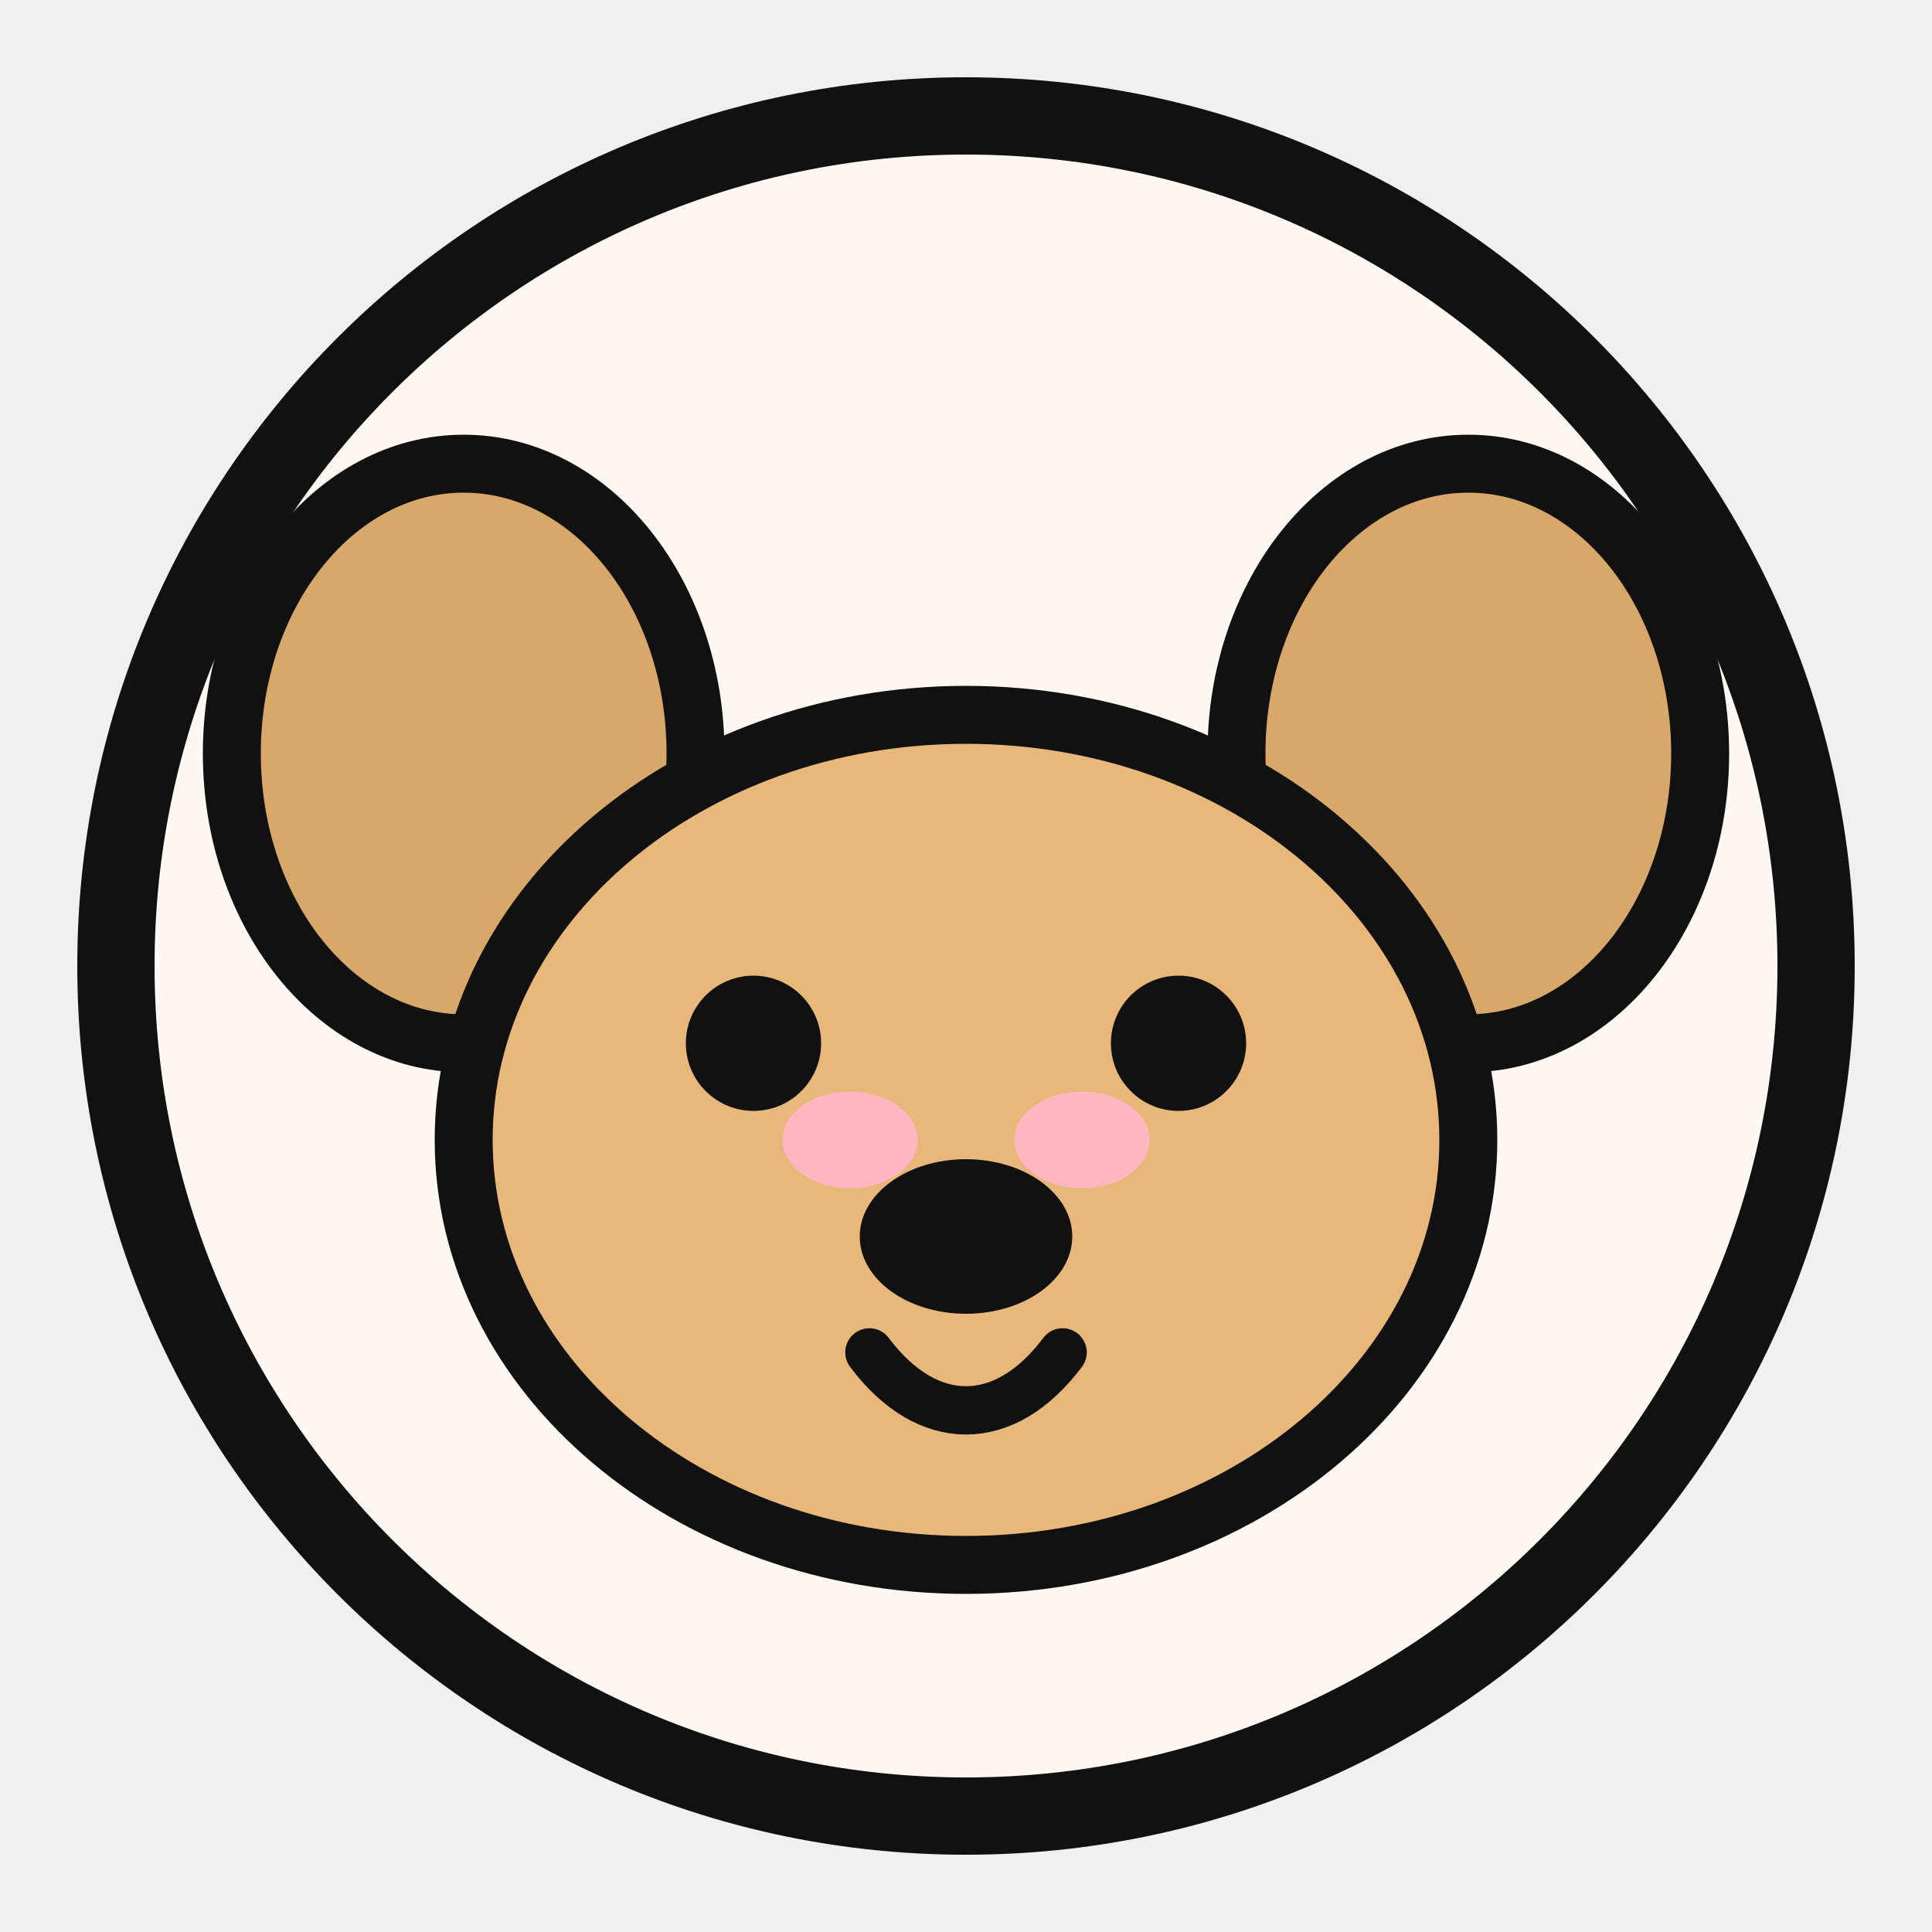
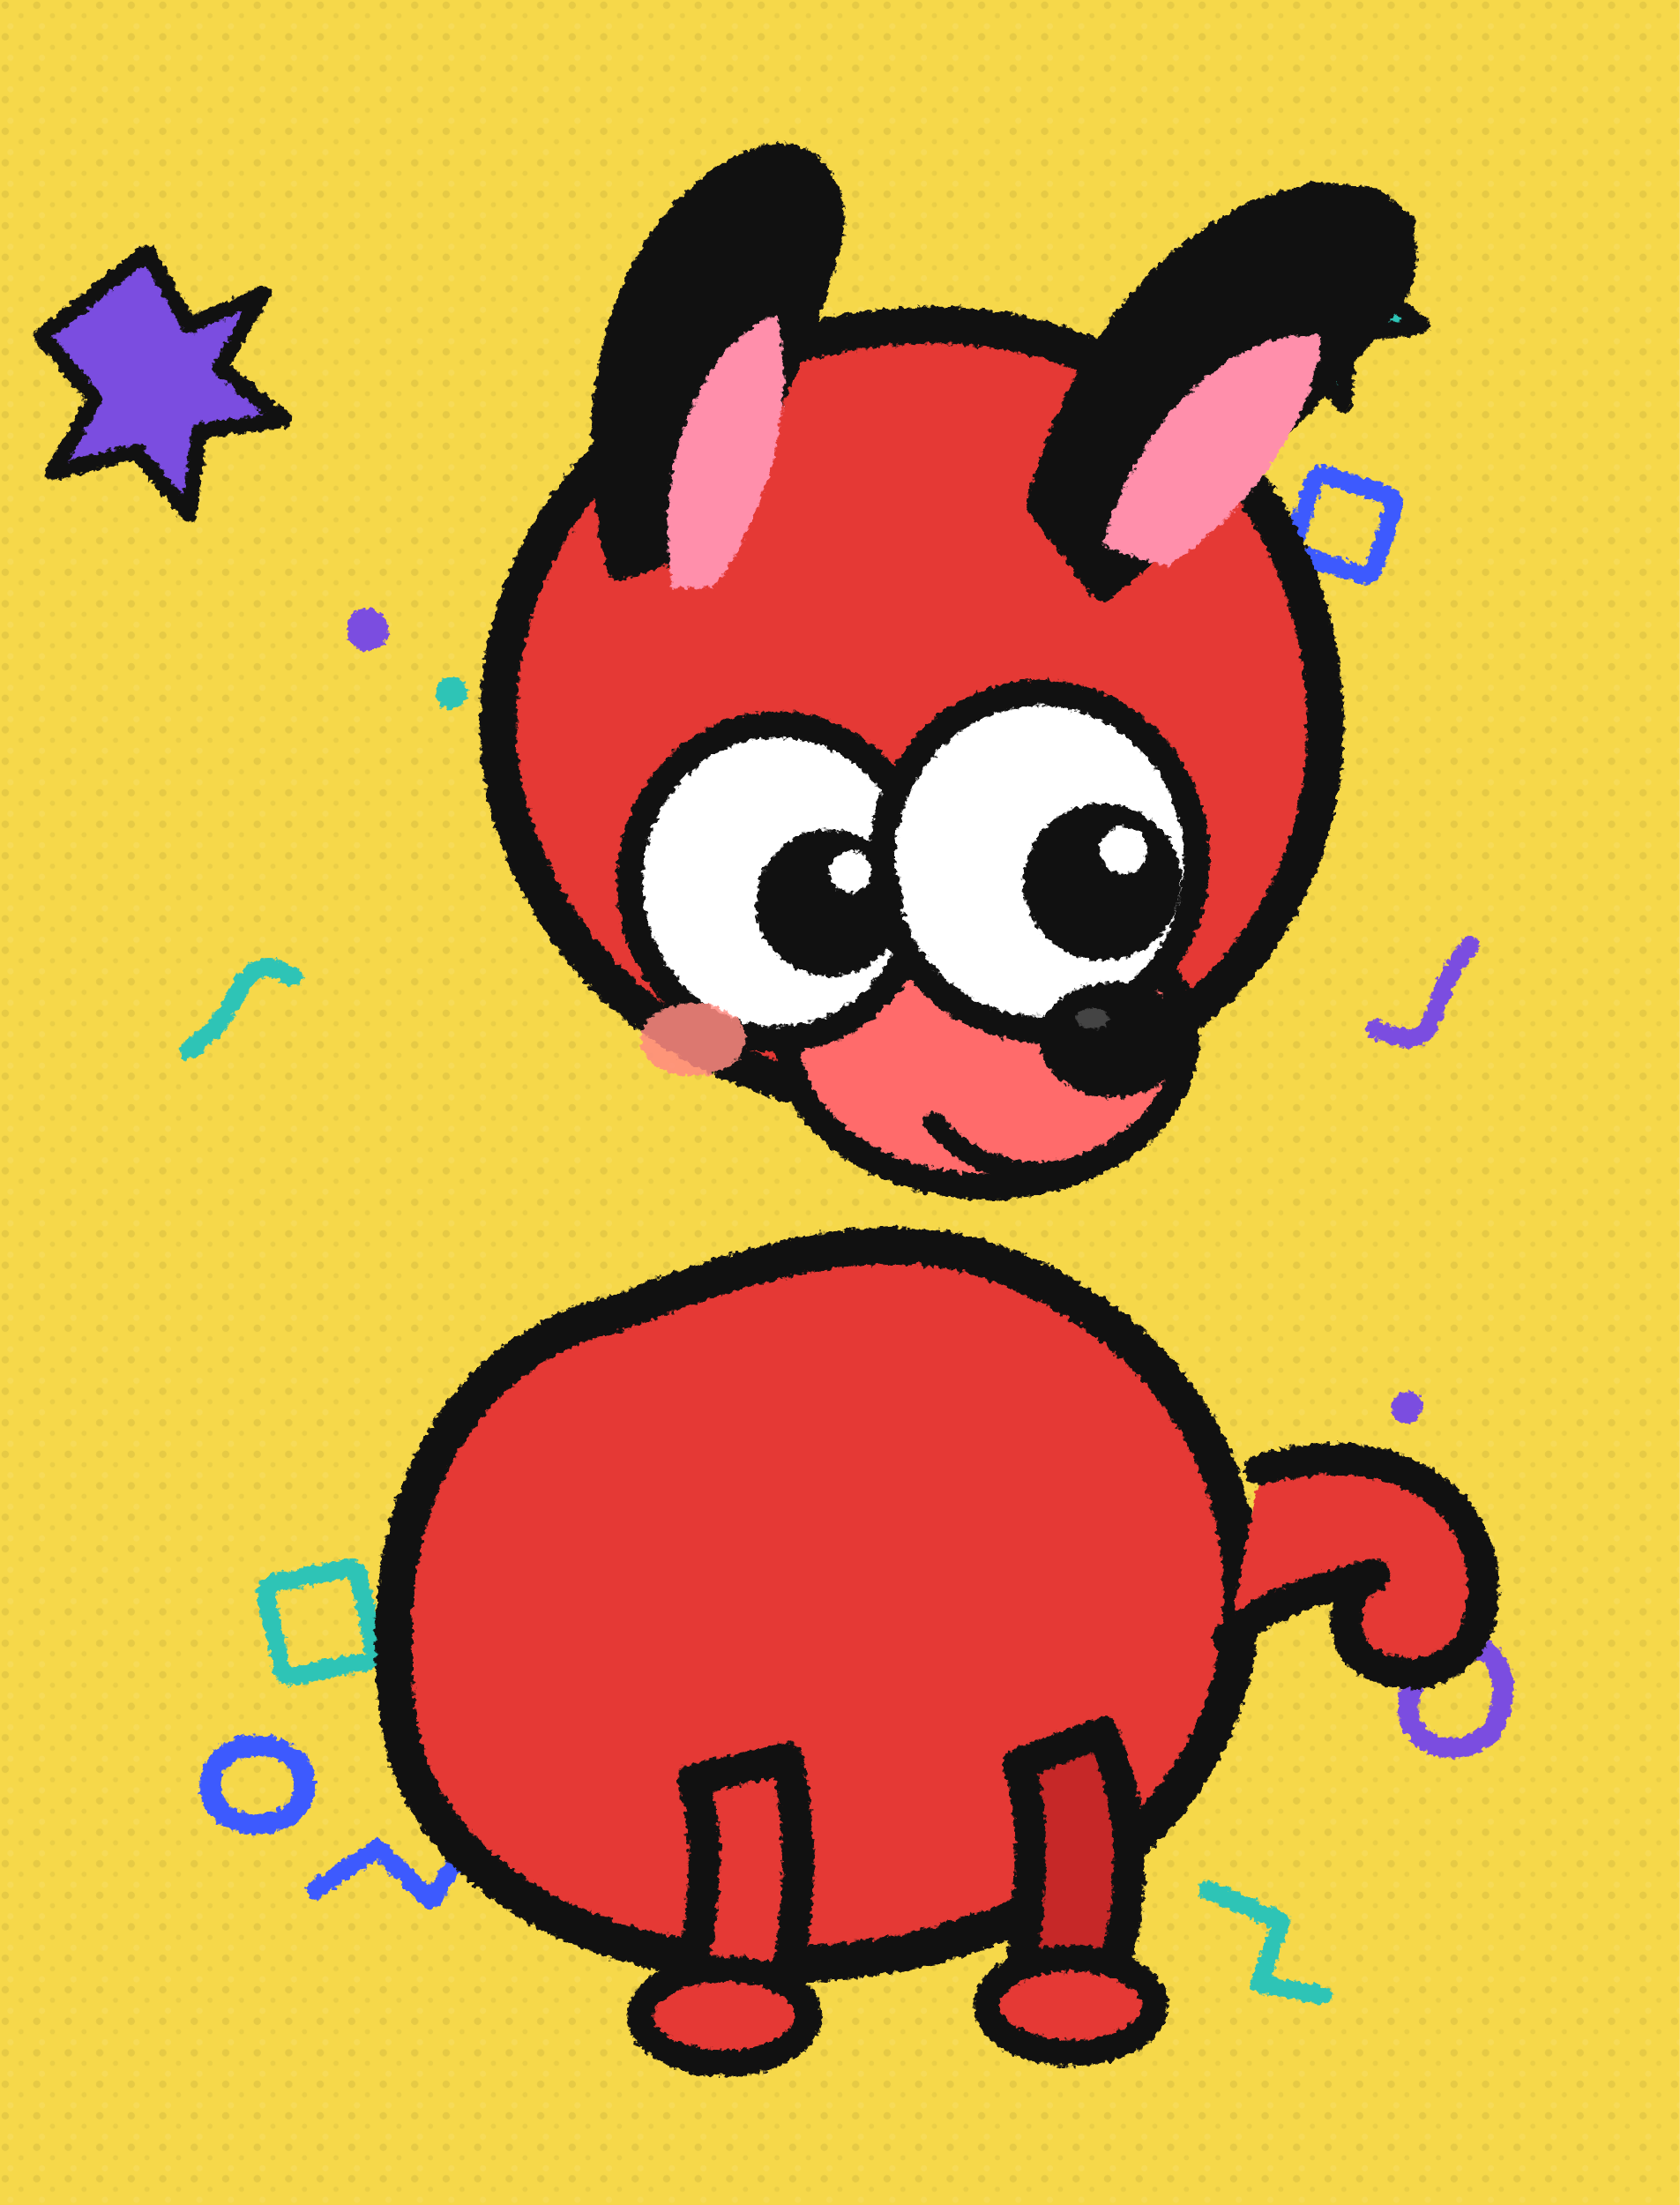
- <svg xmlns="http://www.w3.org/2000/svg" viewBox="0 0 200 200" role="img" aria-label="Pip the dog">
-   <circle cx="100" cy="100" r="88" fill="#FFF8F0" stroke="#111" stroke-width="8" />
-   <ellipse cx="48" cy="78" rx="24" ry="30" fill="#D8A86A" stroke="#111" stroke-width="6" />
-   <ellipse cx="152" cy="78" rx="24" ry="30" fill="#D8A86A" stroke="#111" stroke-width="6" />
-   <ellipse cx="100" cy="118" rx="52" ry="44" fill="#E8B87A" stroke="#111" stroke-width="6" />
-   <circle cx="78" cy="108" r="7" fill="#111" />
-   <circle cx="122" cy="108" r="7" fill="#111" />
-   <ellipse cx="88" cy="118" rx="7" ry="5" fill="#FFB6C1" />
-   <ellipse cx="112" cy="118" rx="7" ry="5" fill="#FFB6C1" />
-   <ellipse cx="100" cy="128" rx="11" ry="8" fill="#111" />
-   <path d="M90 140c6 8 14 8 20 0" fill="none" stroke="#111" stroke-width="5" stroke-linecap="round" />
+ <svg xmlns="http://www.w3.org/2000/svg" viewBox="0 0 320 420" role="img" aria-label="Pip the dog">
+   <defs>
+     <filter id="crayon" x="-8%" y="-8%" width="116%" height="116%">
+       <feTurbulence type="fractalNoise" baseFrequency="0.9" numOctaves="3" result="noise" />
+       <feDisplacementMap in="SourceGraphic" in2="noise" scale="1.8" xChannelSelector="R" yChannelSelector="G" />
+     </filter>
+     <pattern id="grain" width="6" height="6" patternUnits="userSpaceOnUse">
+       <circle cx="1" cy="1" r="0.7" fill="#000" opacity="0.07" />
+       <circle cx="4" cy="3" r="0.5" fill="#000" opacity="0.05" />
+       <circle cx="2" cy="5" r="0.6" fill="#fff" opacity="0.08" />
+     </pattern>
+   </defs>
+   <rect width="320" height="420" fill="#F6D84A" />
+   <rect width="320" height="420" fill="url(#grain)" />
+   <g filter="url(#crayon)" stroke-linecap="round" stroke-linejoin="round">
+     <path d="M28 48l8 14 14-6-8 14 12 10-16 2-2 16-10-12-16 4 8-14-10-12z" fill="#7B4DE0" stroke="#111" stroke-width="3" />
+     <path d="M250 36l6 11 12-5-7 12 10 8-14 2-1 13-9-10-13 3 7-12-8-10z" fill="#2EC4B6" stroke="#111" stroke-width="3" />
+     <path d="M40 340c0-10 18-10 18 0s-18 10-18 0" fill="none" stroke="#3D5AFE" stroke-width="4" />
+     <path d="M270 320c8-14 22-4 14 10-10 8-20-2-14-10z" fill="none" stroke="#7B4DE0" stroke-width="4" />
+     <rect x="52" y="300" width="18" height="18" rx="2" fill="none" stroke="#2EC4B6" stroke-width="3.5" transform="rotate(-12 61 309)" />
+     <rect x="248" y="92" width="16" height="16" rx="2" fill="none" stroke="#3D5AFE" stroke-width="3.5" transform="rotate(18 256 100)" />
+     <circle cx="70" cy="120" r="4" fill="#7B4DE0" />
+     <circle cx="86" cy="132" r="3" fill="#2EC4B6" />
+     <circle cx="255" cy="280" r="4" fill="#3D5AFE" />
+     <circle cx="268" cy="268" r="3" fill="#7B4DE0" />
+     <path d="M36 200c12-8 8-20 20-14" fill="none" stroke="#2EC4B6" stroke-width="3.5" />
+     <path d="M280 180c-10 12-4 22-18 16" fill="none" stroke="#7B4DE0" stroke-width="3.5" />
+     <path d="M60 360l12-8 10 10 8-12" fill="none" stroke="#3D5AFE" stroke-width="3.5" />
+     <path d="M230 360l14 6-4 12 12 2" fill="none" stroke="#2EC4B6" stroke-width="3.5" />
+     <path d="M118 250          c-28 6 -48 34 -42 78          c4 28 36 48 78 46          c46-2 78-28 82-62          c4-36 -18-62 -48-72          c-18-6 -40-2 -70 10z" fill="#E53935" stroke="#111" stroke-width="7" />
+     <path d="M210 330c8 18 6 42-2 52c-4 4-12 2-14-4c2-14 4-30 0-42z" fill="#C62828" stroke="#111" stroke-width="6" />
+     <path d="M150 335c4 20 2 44-6 52c-4 4-12 2-14-4c4-16 6-32 2-44z" fill="#E53935" stroke="#111" stroke-width="6" />
+     <ellipse cx="204" cy="382" rx="16" ry="9" fill="#E53935" stroke="#111" stroke-width="5" />
+     <ellipse cx="138" cy="384" rx="16" ry="9" fill="#E53935" stroke="#111" stroke-width="5" />
+     <path d="M240 280c28-8 46 8 42 28c-2 10-14 14-22 8c-6-4-4-14 2-16c-10 2-22 6-28 12" fill="#E53935" stroke="#111" stroke-width="6" />
+     <path d="M96 150          c-8-46 28-86 78-88          c42-2 74 28 78 68          c4 36-18 70-58 78          c-46 8-88-14-98-58z" fill="#E53935" stroke="#111" stroke-width="7" />
+     <path d="M118 108c-10-42 8-72 28-78c8-2 14 6 12 16c-6 22-16 42-28 58z" fill="#111" stroke="#111" stroke-width="5" />
+     <path d="M128 112c-4-28 8-48 20-52c4 18-2 38-12 52z" fill="#FF8FAB" />
+     <path d="M198 96c12-44 42-62 62-58c8 2 10 12 4 20c-16 20-36 40-54 54z" fill="#111" stroke="#111" stroke-width="5" />
+     <path d="M210 104c8-28 28-42 42-40c-2 16-14 34-30 44z" fill="#FF8FAB" />
+     <ellipse cx="188" cy="198" rx="38" ry="28" fill="#FF6B6B" stroke="#111" stroke-width="5" />
+     <ellipse cx="148" cy="168" rx="28" ry="30" fill="#FFF" stroke="#111" stroke-width="5" />
+     <ellipse cx="198" cy="164" rx="30" ry="32" fill="#FFF" stroke="#111" stroke-width="5" />
+     <circle cx="158" cy="172" r="14" fill="#111" />
+     <circle cx="210" cy="168" r="15" fill="#111" />
+     <circle cx="162" cy="166" r="4" fill="#FFF" />
+     <circle cx="214" cy="162" r="4.5" fill="#FFF" />
+     <ellipse cx="212" cy="198" rx="14" ry="11" fill="#111" />
+     <ellipse cx="208" cy="194" rx="3" ry="2" fill="#444" />
+     <path d="M178 214c10 12 28 12 38 2" fill="none" stroke="#111" stroke-width="4" />
+     <ellipse cx="132" cy="198" rx="10" ry="7" fill="#FF8A80" opacity="0.85" />
+   </g>
</svg>
